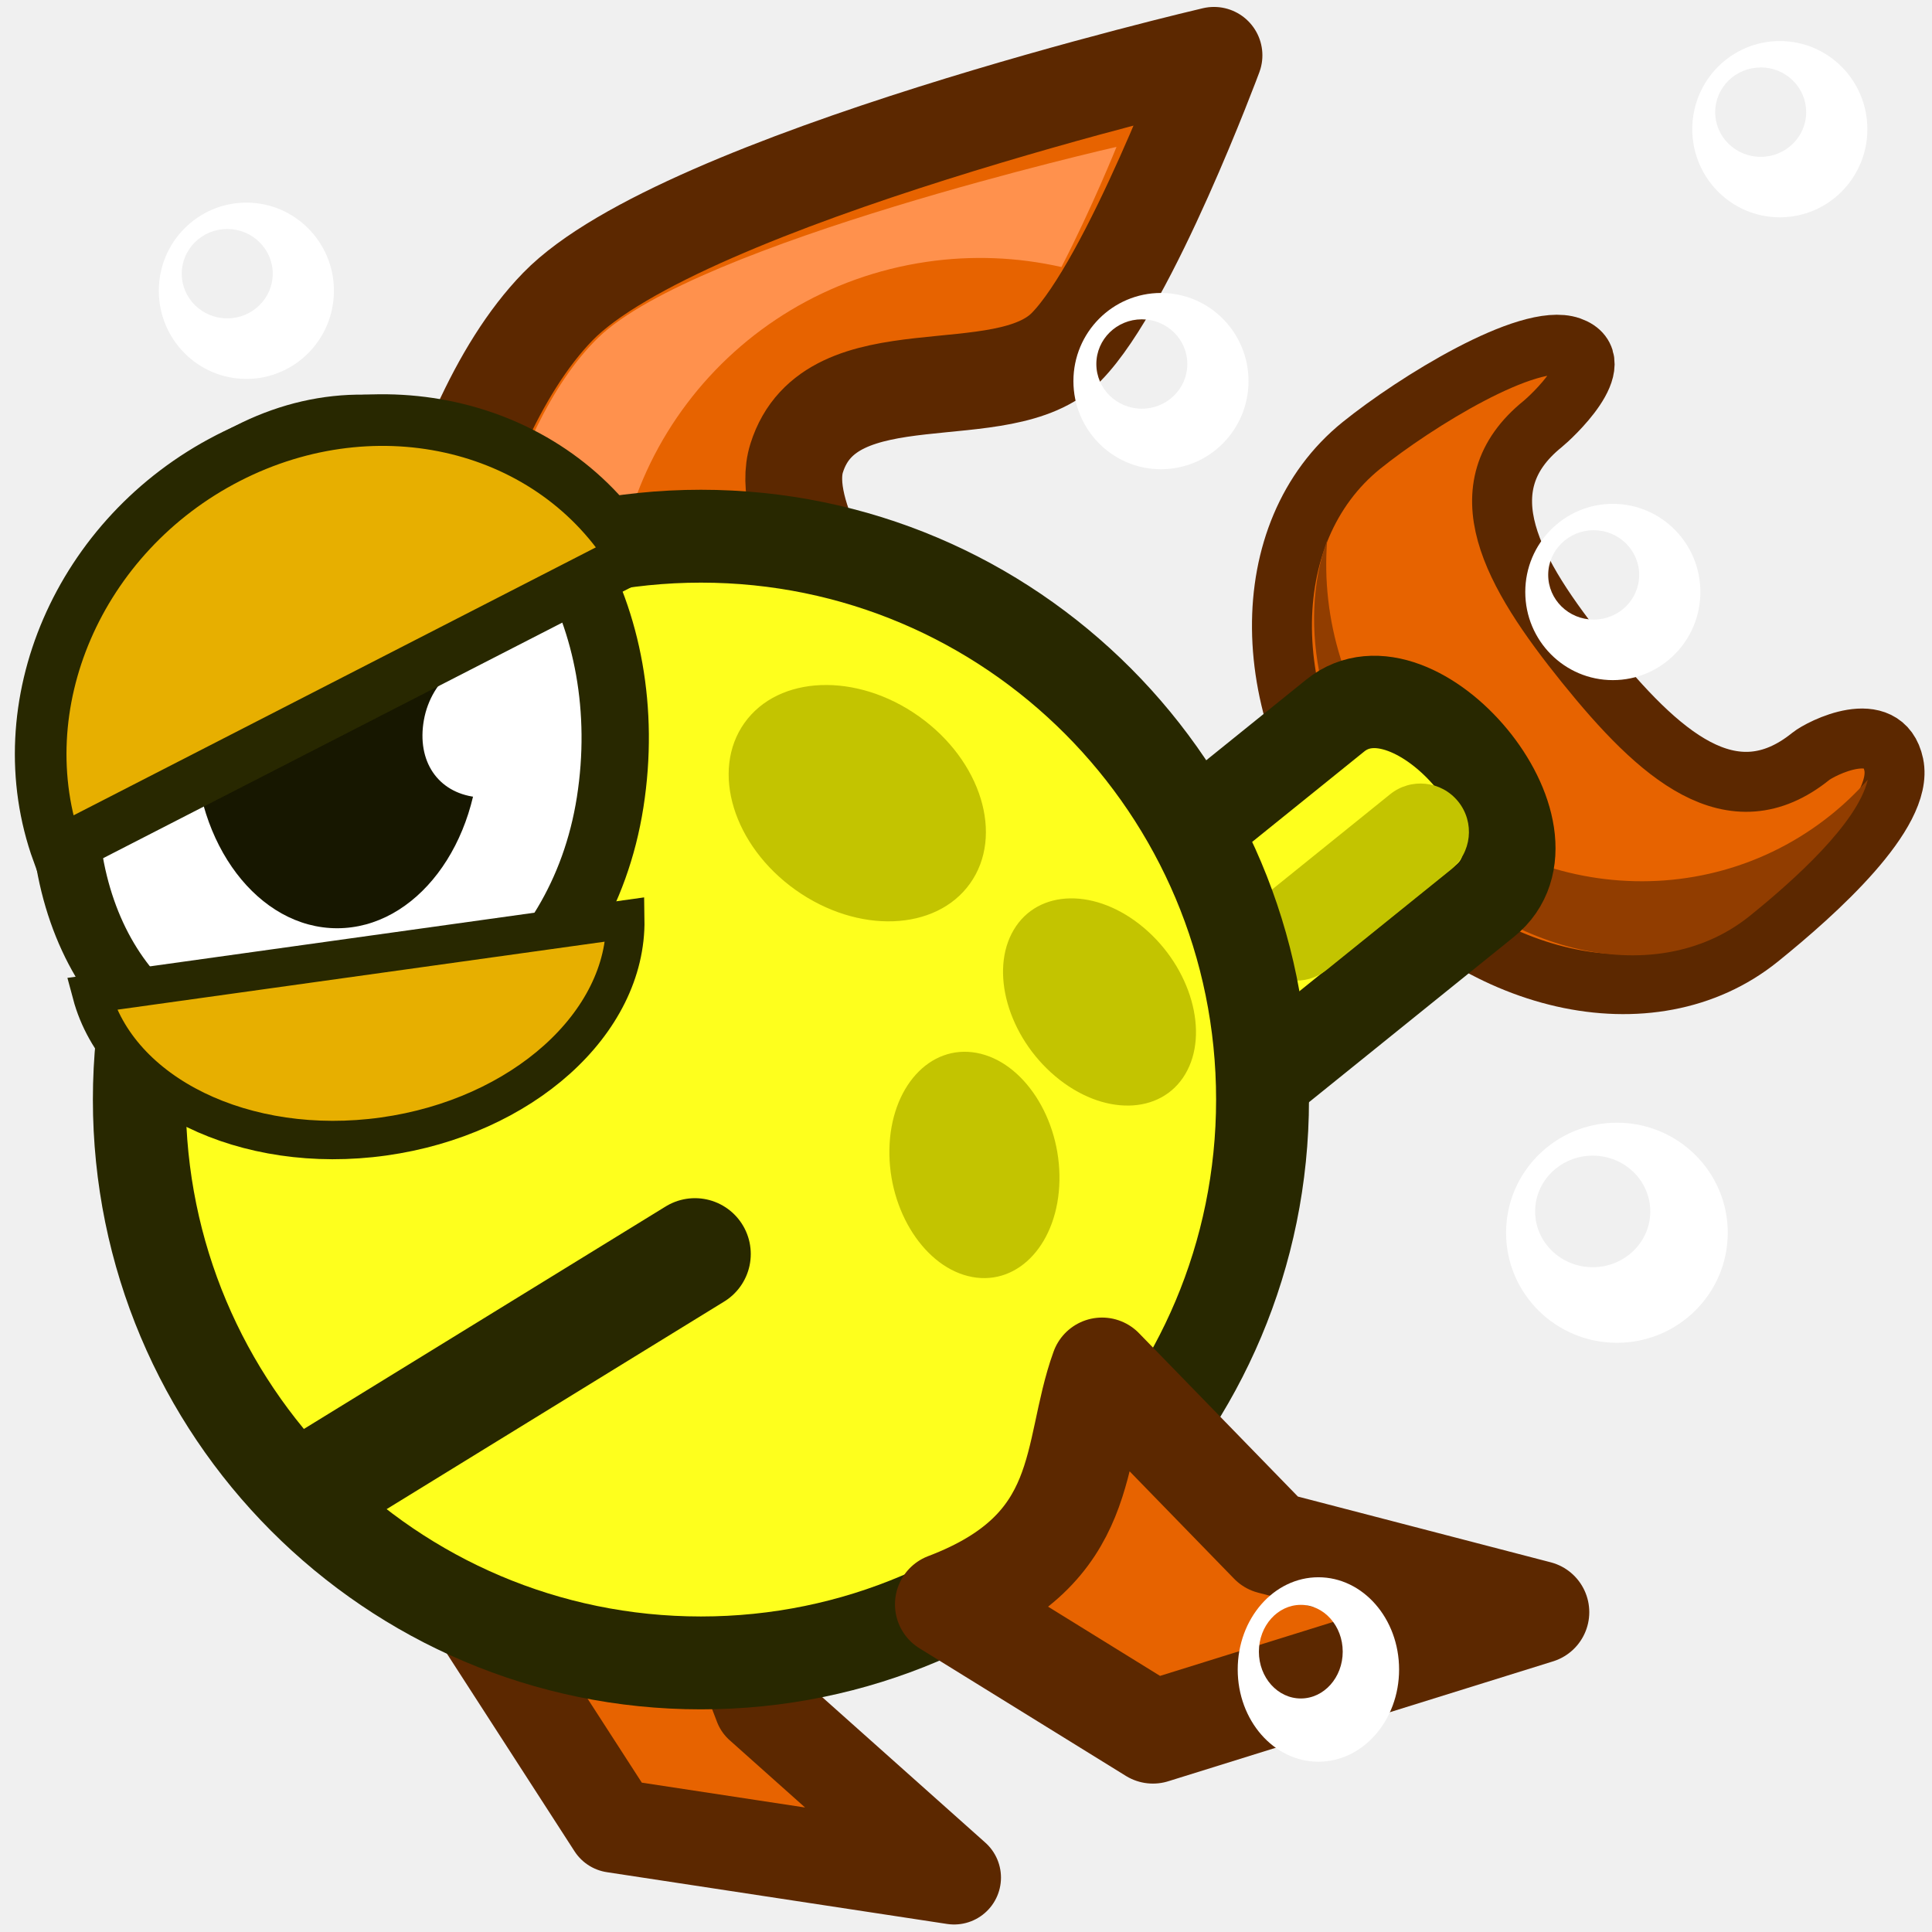
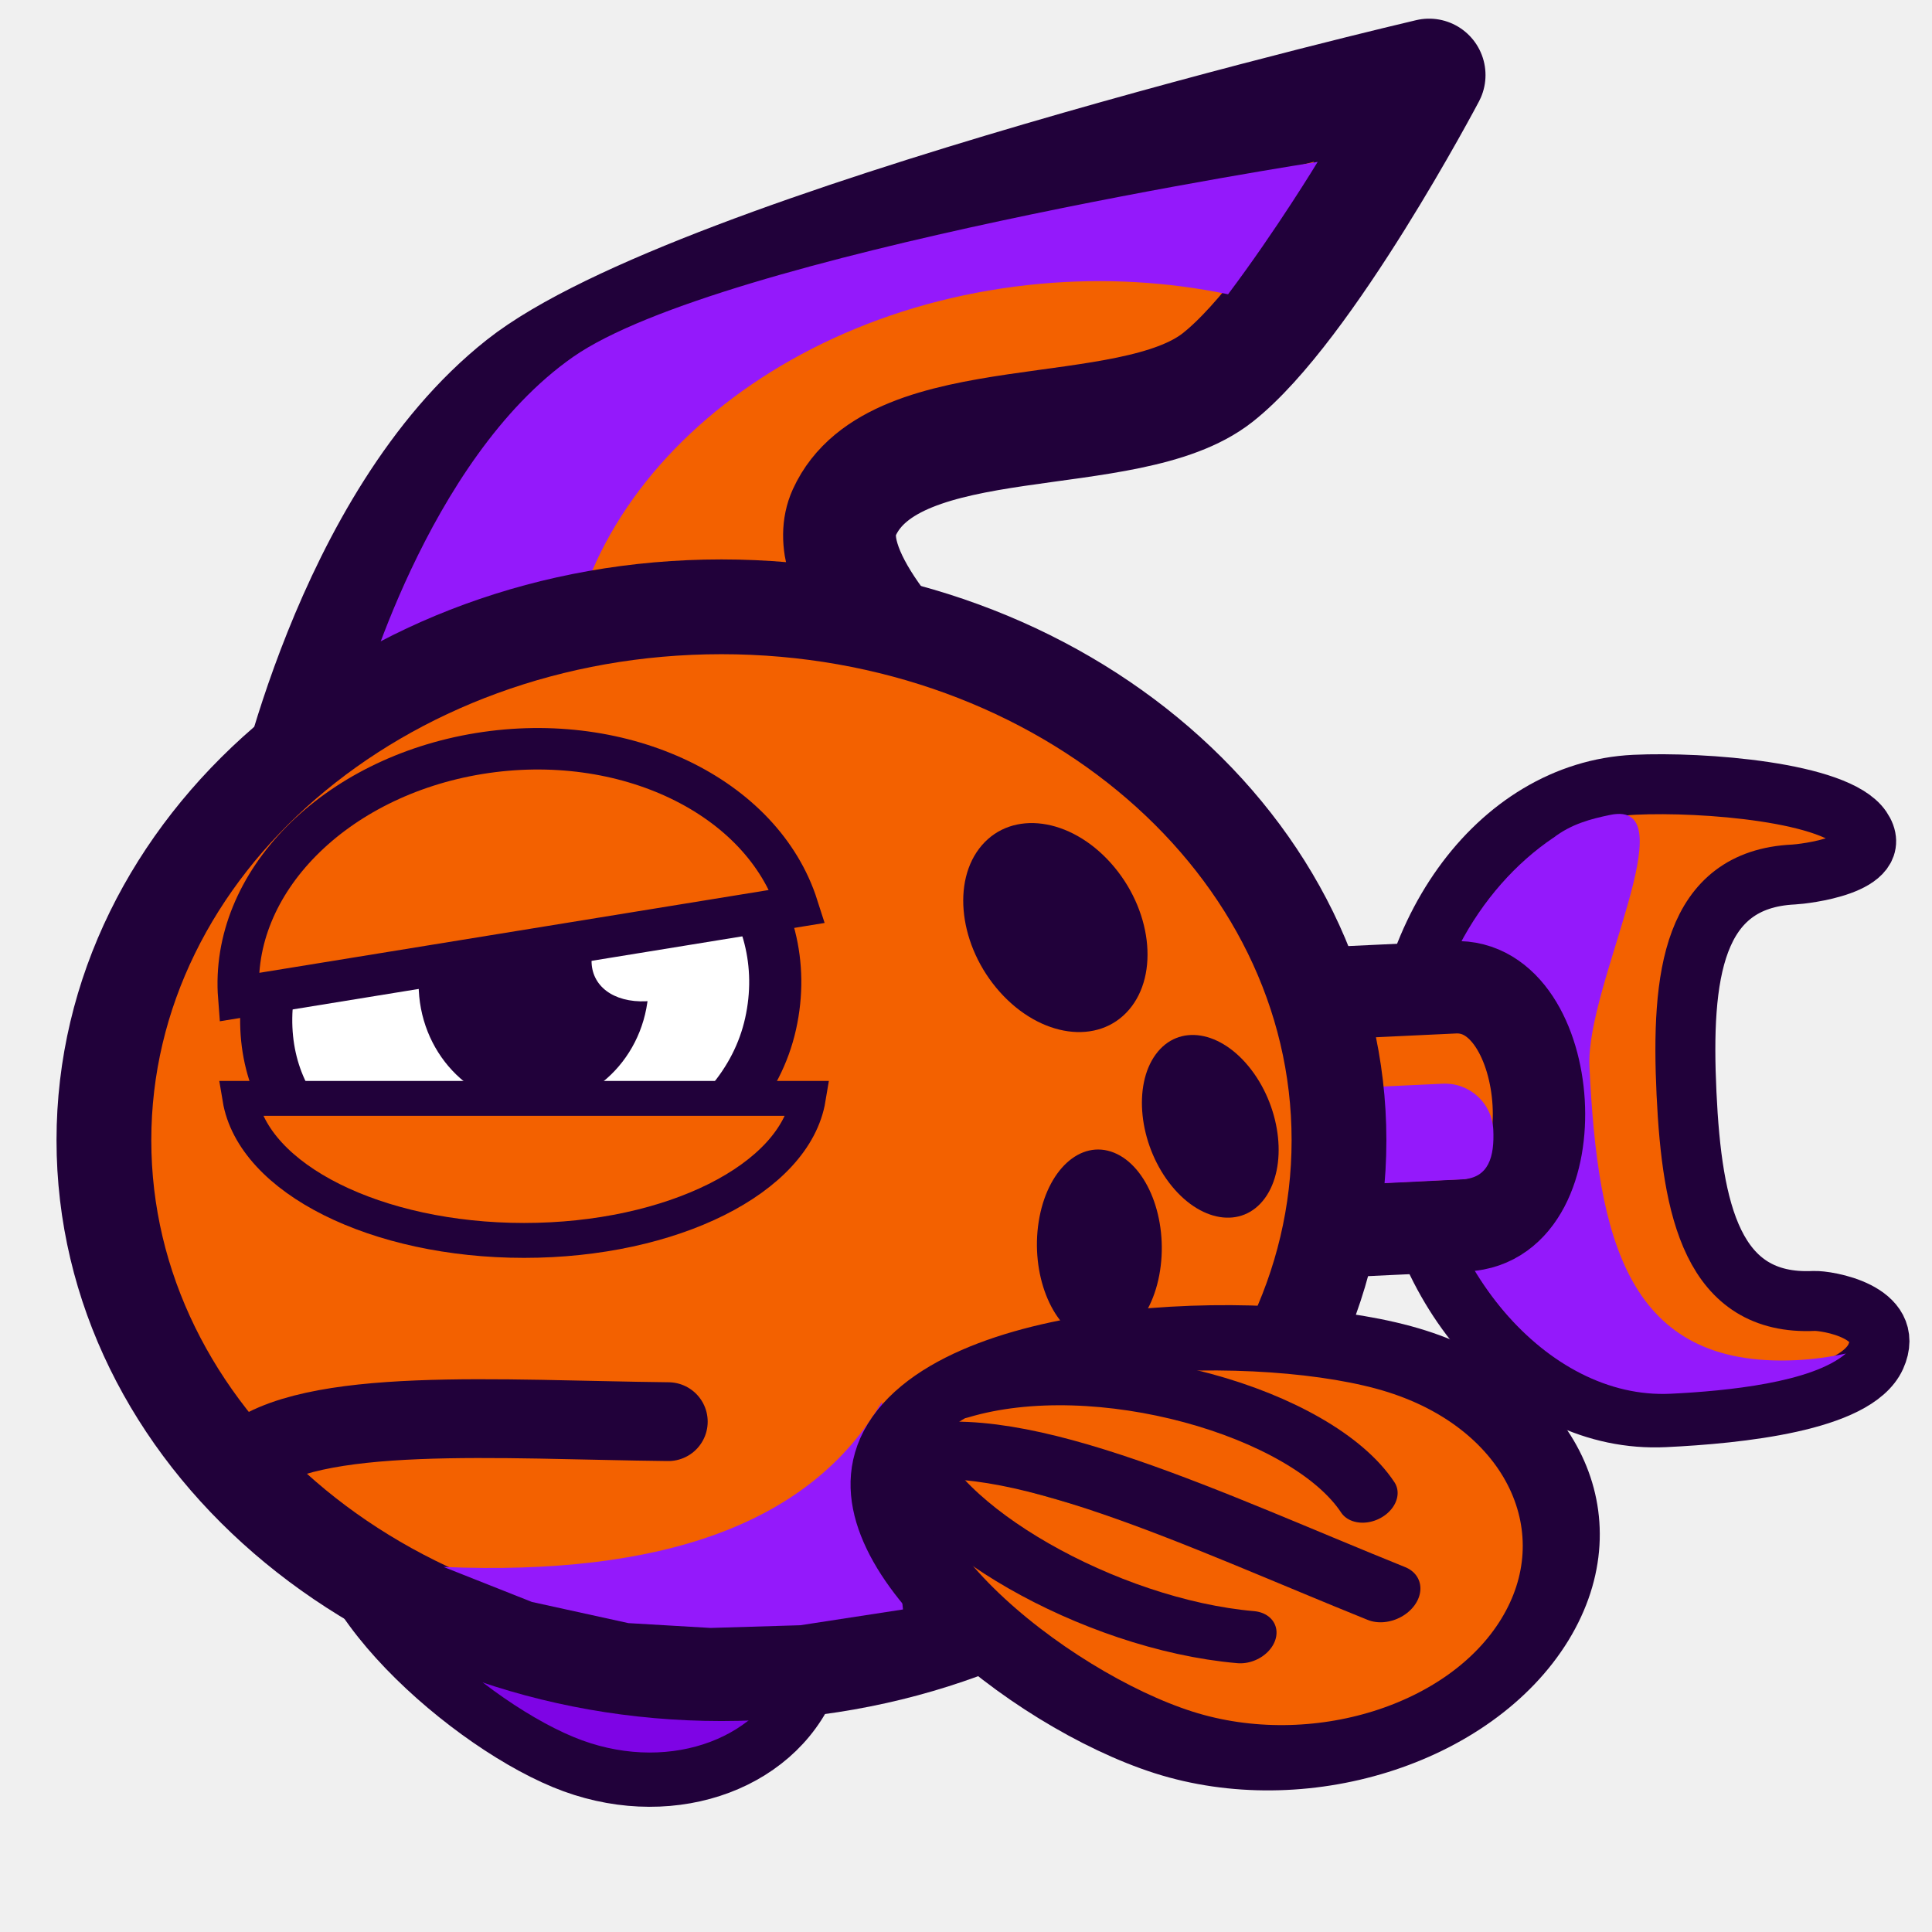
<svg xmlns="http://www.w3.org/2000/svg" width="100" height="100" viewBox="0 0 26.458 26.458" version="1.1" id="svg1" xml:space="preserve">
  <defs id="defs1">
    <linearGradient id="linearGradient13895">
      <stop style="stop-color:#000000;stop-opacity:1;" offset="0" id="stop13893" />
    </linearGradient>
    <filter style="color-interpolation-filters:sRGB;" id="filter14269" x="-0.312" y="-0.296" width="1.623" height="1.592">
      <feGaussianBlur stdDeviation="0.205" result="blur" id="feGaussianBlur14263" />
      <feComposite in="SourceGraphic" in2="blur" operator="in" result="composite1" id="feComposite14265" />
      <feComposite in="composite1" in2="composite1" operator="in" result="composite2" id="feComposite14267" />
    </filter>
    <filter style="color-interpolation-filters:sRGB;" id="filter14269-3" x="-0.312" y="-0.296" width="1.623" height="1.592">
      <feGaussianBlur stdDeviation="0.205" result="blur" id="feGaussianBlur14263-56" />
      <feComposite in="SourceGraphic" in2="blur" operator="in" result="composite1" id="feComposite14265-29" />
      <feComposite in="composite1" in2="composite1" operator="in" result="composite2" id="feComposite14267-1" />
    </filter>
    <filter style="color-interpolation-filters:sRGB;" id="filter14269-5" x="-0.312" y="-0.296" width="1.623" height="1.592">
      <feGaussianBlur stdDeviation="0.205" result="blur" id="feGaussianBlur14263-6" />
      <feComposite in="SourceGraphic" in2="blur" operator="in" result="composite1" id="feComposite14265-2" />
      <feComposite in="composite1" in2="composite1" operator="in" result="composite2" id="feComposite14267-9" />
    </filter>
    <filter style="color-interpolation-filters:sRGB;" id="filter14269-1" x="-0.312" y="-0.296" width="1.623" height="1.592">
      <feGaussianBlur stdDeviation="0.205" result="blur" id="feGaussianBlur14263-2" />
      <feComposite in="SourceGraphic" in2="blur" operator="in" result="composite1" id="feComposite14265-7" />
      <feComposite in="composite1" in2="composite1" operator="in" result="composite2" id="feComposite14267-0" />
    </filter>
    <filter style="color-interpolation-filters:sRGB;" id="filter14269-2" x="-0.312" y="-0.296" width="1.623" height="1.592">
      <feGaussianBlur stdDeviation="0.205" result="blur" id="feGaussianBlur14263-61" />
      <feComposite in="SourceGraphic" in2="blur" operator="in" result="composite1" id="feComposite14265-8" />
      <feComposite in="composite1" in2="composite1" operator="in" result="composite2" id="feComposite14267-7" />
    </filter>
    <filter style="color-interpolation-filters:sRGB;" id="filter14269-5-5" x="-0.312" y="-0.296" width="1.623" height="1.592">
      <feGaussianBlur stdDeviation="0.205" result="blur" id="feGaussianBlur14263-6-9" />
      <feComposite in="SourceGraphic" in2="blur" operator="in" result="composite1" id="feComposite14265-2-2" />
      <feComposite in="composite1" in2="composite1" operator="in" result="composite2" id="feComposite14267-9-2" />
    </filter>
    <filter style="color-interpolation-filters:sRGB;" id="filter14269-9" x="-0.312" y="-0.296" width="1.623" height="1.592">
      <feGaussianBlur stdDeviation="0.205" result="blur" id="feGaussianBlur14263-3" />
      <feComposite in="SourceGraphic" in2="blur" operator="in" result="composite1" id="feComposite14265-1" />
      <feComposite in="composite1" in2="composite1" operator="in" result="composite2" id="feComposite14267-94" />
    </filter>
    <filter style="color-interpolation-filters:sRGB;" id="filter14269-5-0" x="-0.312" y="-0.296" width="1.623" height="1.592">
      <feGaussianBlur stdDeviation="0.205" result="blur" id="feGaussianBlur14263-6-6" />
      <feComposite in="SourceGraphic" in2="blur" operator="in" result="composite1" id="feComposite14265-2-3" />
      <feComposite in="composite1" in2="composite1" operator="in" result="composite2" id="feComposite14267-9-20" />
    </filter>
    <filter style="color-interpolation-filters:sRGB;" id="filter14269-52" x="-0.312" y="-0.296" width="1.623" height="1.592">
      <feGaussianBlur stdDeviation="0.205" result="blur" id="feGaussianBlur14263-5" />
      <feComposite in="SourceGraphic" in2="blur" operator="in" result="composite1" id="feComposite14265-4" />
      <feComposite in="composite1" in2="composite1" operator="in" result="composite2" id="feComposite14267-74" />
    </filter>
    <filter style="color-interpolation-filters:sRGB;" id="filter14269-5-4" x="-0.312" y="-0.296" width="1.623" height="1.592">
      <feGaussianBlur stdDeviation="0.205" result="blur" id="feGaussianBlur14263-6-3" />
      <feComposite in="SourceGraphic" in2="blur" operator="in" result="composite1" id="feComposite14265-2-1" />
      <feComposite in="composite1" in2="composite1" operator="in" result="composite2" id="feComposite14267-9-4" />
    </filter>
  </defs>
  <g id="layer1">
-     <g id="g1" transform="rotate(-38.89206,13.84379,14.08487)">
-       <path id="ellipse4" style="fill:#e76300;fill-opacity:1;stroke:#5c2800;stroke-width:0.821;stroke-dasharray:none;stroke-opacity:1" d="m 22.594,10.884 c -1.892,-8.8e-5 -3.427,1.941 -3.427,4.336 -4.6e-5,2.395 1.534,4.336 3.427,4.336 1.015,-8e-6 2.621,-0.09 2.929,-0.693 0.308,-0.603 -0.64,-0.801 -0.812,-0.801 -1.386,-3e-6 -1.608,-1.309 -1.608,-2.924 -2.4e-5,-1.615 0.222,-2.924 1.608,-2.924 0.126,-1.3e-5 1.276,-0.07 0.958,-0.586 -0.318,-0.515 -2.131,-0.744 -3.076,-0.744 z" />
-       <path id="path10" style="fill:#913d00;fill-opacity:1;stroke:none;stroke-width:0.743;stroke-dasharray:none;stroke-opacity:1" d="m 21.414,11.599 c -1.045,0.634 -1.77,2.024 -1.77,3.636 -4e-5,2.211 1.363,4.003 3.043,4.003 0.778,-7e-6 1.947,-0.062 2.429,-0.437 a 4.192,4.284 0 0 1 -0.687,0.058 4.192,4.284 0 0 1 -4.192,-4.284 4.192,4.284 0 0 1 1.177,-2.976 z" />
-       <path id="rect1" style="fill:#feff1d;stroke:#282800;stroke-width:1.265;stroke-linecap:round;stroke-linejoin:round" d="m 14.733,13.538 h 5.259 c 1.407,0 1.483,3.263 0,3.263 h -5.259 c -0.579,0 -1.045,-0.466 -1.045,-1.045 v -1.172 c 0,-0.579 0.466,-1.045 1.045,-1.045 z" />
-       <rect style="fill:#c3c400;fill-opacity:1;stroke:none;stroke-width:0.905;stroke-linecap:round;stroke-linejoin:round;stroke-opacity:1" id="rect10" width="3.513" height="1.326" x="17.05" y="14.849" ry="0.663" />
+     <path id="path6" style="fill:#7e04e5;fill-opacity:1;stroke:#21013a;stroke-width:0.743;stroke-linecap:round;stroke-linejoin:round;stroke-opacity:1" d="m 11.137,22.939 c 0.419,-1.198 -0.377,-2.583 -1.777,-3.094 -1.4,-0.511 -4.317,-0.551 -4.736,0.646 -0.419,1.198 1.819,3.18 3.22,3.691 1.4,0.511 2.875,-0.045 3.294,-1.243 z" />
+     <path style="fill:#f36100;fill-opacity:1;stroke:#21013a;stroke-width:1.545;stroke-linecap:round;stroke-linejoin:round;stroke-dasharray:none;stroke-opacity:1" d="m 3.948,11.213 c 0,0 0.82,-4.072 3.196,-5.952 2.376,-1.881 12.427,-4.233 12.427,-4.233 0,0 -1.68,3.187 -2.898,4.144 -1.218,0.957 -4.428,0.342 -5.112,1.848 -0.684,1.507 4.33,4.93 4.33,4.93 z" id="path5" />
+     <path id="ellipse4" style="fill:#f36100;fill-opacity:1;stroke:#21013a;stroke-width:0.821;stroke-dasharray:none;stroke-opacity:1" d="m 22.386,10.747 c -1.89,0.089 -3.331,2.1 -3.218,4.492 0.113,2.392 1.737,4.259 3.627,4.169 1.014,-0.048 2.614,-0.213 2.893,-0.83 0.279,-0.617 -0.677,-0.77 -0.848,-0.762 -1.385,0.065 -1.668,-1.232 -1.744,-2.844 -0.076,-1.613 0.084,-2.931 1.468,-2.996 0.126,-0.006 1.271,-0.13 0.929,-0.63 -0.342,-0.5 -2.164,-0.643 -3.107,-0.599 z" />
+     <path id="path10" style="fill:#9419fb;fill-opacity:1;stroke:none;stroke-width:0.743;stroke-dasharray:none;stroke-opacity:1" d="m 21.272,11.473 c -1.013,0.682 -1.839,2.042 -1.763,3.653 0.104,2.208 1.686,4.04 3.365,3.961 0.777,-0.037 1.942,-0.154 2.405,-0.551 -0.225,0.049 -0.454,0.08 -0.684,0.091 -2.312,0.109 -2.717,-1.661 -2.828,-4.024 -0.052,-1.109 1.359,-3.667 0.283,-3.443 -0.266,0.055 -0.531,0.124 -0.778,0.314 z" />
+     <path id="rect1" style="fill:#f36100;fill-opacity:1;stroke:#21013a;stroke-width:1.265;stroke-linecap:round;stroke-linejoin:round;stroke-opacity:1" d="m 14.659,13.769 5.253,-0.248 c 1.405,-0.066 1.635,3.189 0.154,3.259 l -5.253,0.248 c -0.578,0.027 -1.066,-0.416 -1.093,-0.995 l -0.055,-1.17 c -0.027,-0.578 0.416,-1.066 0.995,-1.093 z" />
+     <path id="rect10" style="fill:#9419fb;stroke-width:0.889;stroke-linecap:round;stroke-linejoin:round" d="m 17.698,14.938 2.059,-0.097 c 0.367,-0.017 0.676,0.264 0.693,0.631 0.017,0.367 -0.061,0.661 -0.427,0.679 l -2.262,0.111 c -0.367,0.018 -0.676,-0.264 -0.693,-0.631 -0.017,-0.367 0.264,-0.676 0.631,-0.693 z" />
+     <path id="path11" style="fill:#9419fb;fill-opacity:1;stroke:none;stroke-width:1.268;stroke-linecap:round;stroke-linejoin:round;stroke-dasharray:none;stroke-opacity:1" d="m 18.045,2.217 c 0,0 -8.182,1.264 -10.197,2.671 C 5.833,6.296 4.927,9.644 4.927,9.644 l 2.83,0.432 a 5.505,7.018 84.696 0 1 -0.007,-0.075 5.505,7.018 84.696 0 1 6.502,-6.115 5.505,7.018 84.696 0 1 2.566,0.144 C 17.487,3.14 18.045,2.217 18.045,2.217 Z" />
+     <ellipse style="fill:#f36100;fill-opacity:1;stroke:#21013a;stroke-width:1.298;stroke-dasharray:none;stroke-opacity:1" id="path1" cx="9.88" cy="15.615" rx="8.457" ry="7.305" />
+     <path id="ellipse3" style="fill:#ffffff;stroke:#21013a;stroke-width:0.714;stroke-opacity:1" d="M 10.553,14.02 C 10.189,15.66 8.187,16.603 6.299,16.417 4.412,16.231 3.352,14.985 3.717,13.345 4.082,11.706 5.908,10.528 7.795,10.715 9.683,10.901 10.918,12.381 10.553,14.02 Z" />
+     <ellipse style="fill:#21013a;fill-opacity:1;stroke:none;stroke-width:0.699;stroke-opacity:1" id="path7" cx="7.308" cy="13.474" rx="1.575" ry="1.679" />
+     <path id="path8" style="fill:#ffffff;stroke:none;stroke-width:0.159;stroke-opacity:1" d="m 9.629,13.17 c -0.081,0.368 -0.523,0.58 -0.941,0.538 -0.418,-0.042 -0.652,-0.321 -0.571,-0.689 0.081,-0.368 0.485,-0.632 0.902,-0.59 0.418,0.042 0.691,0.374 0.61,0.742 z" />
+     <path id="ellipse14" style="fill:#f36100;fill-opacity:1;stroke:#21013a;stroke-width:0.478;stroke-dasharray:none;stroke-opacity:1" d="m 3.285,15.042 a 3.908,2.139 0 0 0 3.892,1.945 3.908,2.139 0 0 0 3.892,-1.945 z" />
+     <path id="path16" style="fill:#f36100;fill-opacity:1;stroke:#21013a;stroke-width:0.568;stroke-dasharray:none;stroke-opacity:1" d="m 3.27,13.656 a 3.038,3.896 83.685 0 1 3.293,-3.337 3.038,3.896 83.685 0 1 4.359,2.093 z" />
+     <path style="fill:#9419fb;fill-opacity:1;stroke:none;stroke-width:1.079;stroke-linecap:round;stroke-linejoin:round;stroke-dasharray:none;stroke-opacity:1" d="M 6.075,21.459 C 9.05,21.583 11.1,20.876 12.075,19.2 l 0.291,2.841 -1.406,0.216 L 9.731,22.294 8.606,22.228 7.284,21.938 Z" id="path14" />
+     <path style="fill:#6e6e00;fill-opacity:1;stroke:#21013a;stroke-width:1.079;stroke-linecap:round;stroke-linejoin:round;stroke-dasharray:none;stroke-opacity:1" d="m 3.35,20.013 c 0.881,-0.768 3.498,-0.569 5.802,-0.544" id="path2" />
+     <ellipse style="fill:#21013a;fill-opacity:1;stroke-width:0.531;stroke-linecap:round;stroke-linejoin:round" id="path3" cx="2.317" cy="19.406" rx="1.165" ry="1.511" transform="matrix(0.6519051,-0.7583006,0.6669369,0.7451142,0,0)" />
+     <ellipse style="fill:#21013a;fill-opacity:1;stroke-width:0.435;stroke-linecap:round;stroke-linejoin:round" id="ellipse6" cx="4.037" cy="23.466" rx="0.956" ry="1.236" transform="matrix(0.5894159,-0.8078297,0.6049132,0.7962915,0,0)" />
+     <ellipse style="fill:#21013a;fill-opacity:1;stroke-width:0.432;stroke-linecap:round;stroke-linejoin:round" id="ellipse7" cx="-17.975" cy="10.477" rx="0.896" ry="1.297" transform="matrix(-0.9275877,-0.3736056,-0.1544431,0.9880017,0,0)" />
+     <g id="g18" transform="matrix(1.000834,-0.4298564,0.3371942,0.7850886,-5.759336,10.79834)">
+       <path id="path4" style="fill:#f36100;fill-opacity:1;stroke:#21013a;stroke-width:0.999;stroke-linecap:round;stroke-linejoin:round;stroke-opacity:1" d="m 18.414,24.757 c -1.267,1.141 -3.385,0.861 -4.731,-0.626 -1.346,-1.487 -2.883,-5.114 -1.616,-6.256 1.267,-1.141 4.858,0.635 6.204,2.122 1.346,1.487 1.41,3.618 0.143,4.76 z" />
+       <path style="fill:#6e6e00;fill-opacity:1;stroke:#21013a;stroke-width:0.88;stroke-linecap:round;stroke-linejoin:round;stroke-dasharray:none;stroke-opacity:1" d="m 11.977,18.195 c 1.415,0.274 3.192,2.894 4.904,5.09" id="path15" />
+       <path style="fill:none;fill-opacity:1;stroke:#21013a;stroke-width:0.8;stroke-linecap:round;stroke-linejoin:round;stroke-dasharray:none;stroke-opacity:1" d="m 12.069,18.02 c -0.161,1.337 1.342,3.905 2.969,5.017" id="path17" />
+       <path style="fill:none;fill-opacity:1;stroke:#21013a;stroke-width:0.774;stroke-linecap:round;stroke-linejoin:round;stroke-dasharray:none;stroke-opacity:1" d="m 12.986,17.664 c 1.836,0.272 3.931,2.491 4.156,4.087" id="path18" />
    </g>
-     <path style="fill:#e76300;fill-opacity:1;stroke:#5c2800;stroke-width:1.284;stroke-linecap:round;stroke-linejoin:round;stroke-dasharray:none;stroke-opacity:1" d="M 6.641,22.269 8.407,25.004 13.066,25.713 10.419,23.352 9.237,20.265 C 8.586,21.12 8.44,22.416 6.641,22.269 Z" id="path9" />
-     <path style="fill:#e76300;fill-opacity:1;stroke:#5c2800;stroke-width:1.326;stroke-linecap:round;stroke-linejoin:round;stroke-dasharray:none;stroke-opacity:1" d="m 5.443,9.997 c 0,0 0.504,-4.059 2.197,-5.799 1.693,-1.74 8.985,-3.44 8.985,-3.44 0,0 -1.153,3.107 -2.022,3.992 -0.868,0.885 -3.229,0.047 -3.693,1.523 -0.465,1.476 3.28,5.273 3.28,5.273 z" id="path5" />
-     <path id="path11" style="fill:#ff914d;fill-opacity:1;stroke:none;stroke-width:1.013;stroke-linecap:round;stroke-linejoin:round;stroke-dasharray:none;stroke-opacity:1" d="m 15.291,2.011 c 0,0 -5.752,1.31 -7.096,2.611 -1.344,1.301 -1.769,4.313 -1.769,4.313 l 2.047,0.324 a 4.94,4.995 81.736 0 1 -0.01,-0.067 4.94,4.995 81.736 0 1 4.233,-5.607 4.94,4.995 81.736 0 1 1.84,0.072 c 0.418,-0.81 0.755,-1.647 0.755,-1.647 z" />
-     <ellipse style="fill:#feff1d;fill-opacity:1;stroke:#282800;stroke-width:1.272;stroke-dasharray:none;stroke-opacity:1" id="path1" cx="9.599" cy="15.058" rx="7.691" ry="7.715" />
-     <path id="ellipse3" style="fill:#ffffff;stroke:#282800;stroke-width:0.922;stroke-opacity:1" d="m 8.356,10.985 c -0.395,2.524 -2.562,3.978 -4.606,3.691 C 1.706,14.389 0.559,12.47 0.954,9.946 1.349,7.421 3.326,5.608 5.37,5.895 7.414,6.182 8.751,8.461 8.356,10.985 Z" />
-     <ellipse style="fill:#171700;fill-opacity:1;stroke:none;stroke-width:0.962;stroke-opacity:1" id="path7" cx="4.617" cy="10.145" rx="1.949" ry="2.567" />
-     <path id="path8" style="fill:#ffffff;stroke:none;stroke-width:0.219;stroke-opacity:1" d="M 7.676,10.092 C 7.577,10.655 7.029,10.979 6.512,10.915 5.995,10.851 5.705,10.423 5.805,9.861 5.905,9.298 6.405,8.894 6.922,8.958 c 0.517,0.064 0.855,0.572 0.755,1.134 z" />
-     <path id="ellipse14" style="fill:#e7af00;fill-opacity:1;stroke:#282800;stroke-width:0.526;stroke-dasharray:none;stroke-opacity:1" d="M 1.254,13.611 A 2.734,3.705 82.055 0 0 5.252,15.564 2.734,3.705 82.055 0 0 8.563,12.591 Z" />
-     <path id="path16" style="fill:#e7af00;fill-opacity:1;stroke:#282800;stroke-width:0.707;stroke-dasharray:none;stroke-opacity:1" d="M 0.791,11.674 A 4.105,4.461 53.266 0 1 3.125,6.272 4.105,4.461 53.266 0 1 8.677,7.628 Z" />
-     <path style="fill:#6e6e00;fill-opacity:1;stroke:#282800;stroke-width:1.529;stroke-linecap:round;stroke-linejoin:round;stroke-dasharray:none;stroke-opacity:1" d="M 4.408,20.315 9.517,17.173" id="path2" />
-     <path style="fill:#e76300;fill-opacity:1;stroke:#5c2800;stroke-width:1.411;stroke-linecap:round;stroke-linejoin:round;stroke-dasharray:none;stroke-opacity:1" d="m 12.962,21.972 2.827,1.748 5.27,-1.642 -3.653,-0.95 -2.314,-2.379 c -0.415,1.147 -0.138,2.465 -2.13,3.221 z" id="path6" />
-     <ellipse style="fill:#c3c400;fill-opacity:1;stroke-width:0.666;stroke-linecap:round;stroke-linejoin:round" id="path3" cx="-2.16" cy="15.942" rx="1.458" ry="1.896" transform="rotate(-54.5825)" />
-     <ellipse style="fill:#c3c400;fill-opacity:1;stroke-width:0.54;stroke-linecap:round;stroke-linejoin:round" id="ellipse6" cx="-0.807" cy="20.225" rx="1.184" ry="1.535" transform="matrix(0.5112586,-0.8594269,0.7648914,0.6441592,0,0)" />
-     <ellipse style="fill:#c3c400;fill-opacity:1;stroke-width:0.54;stroke-linecap:round;stroke-linejoin:round" id="ellipse7" cx="-13.832" cy="13.446" rx="1.184" ry="1.535" transform="matrix(-0.9834,-0.1814511,-0.01918576,0.9998159,0,0)" />
-     <path id="path4" style="fill:#ffffff;fill-opacity:1;stroke-width:0.716;stroke-linecap:round;stroke-linejoin:round" d="M 22.143 15.375 A 1.518 1.507 0 0 0 20.625 16.882 A 1.518 1.507 0 0 0 22.143 18.389 A 1.518 1.507 0 0 0 23.661 16.882 A 1.518 1.507 0 0 0 22.143 15.375 z M 21.812 15.826 A 0.789 0.764 0 0 1 22.6 16.59 A 0.789 0.764 0 0 1 21.812 17.354 A 0.789 0.764 0 0 1 21.023 16.59 A 0.789 0.764 0 0 1 21.812 15.826 z " />
-     <path id="path12" style="fill:#ffffff;fill-opacity:1;stroke-width:0.56;stroke-linecap:round;stroke-linejoin:round" d="m 18.055,21.6 a 1.105,1.263 0 0 0 -1.105,1.263 1.105,1.263 0 0 0 1.105,1.263 1.105,1.263 0 0 0 1.105,-1.263 1.105,1.263 0 0 0 -1.105,-1.263 z m -0.241,0.378 a 0.574,0.641 0 0 1 0.574,0.641 0.574,0.641 0 0 1 -0.574,0.641 0.574,0.641 0 0 1 -0.574,-0.641 0.574,0.641 0 0 1 0.574,-0.641 z" />
-     <path id="path13" style="fill:#ffffff;fill-opacity:1;stroke-width:0.57;stroke-linecap:round;stroke-linejoin:round" d="m 15.899,4.012 a 1.199,1.207 0 0 0 -1.199,1.207 1.199,1.207 0 0 0 1.199,1.207 1.199,1.207 0 0 0 1.199,-1.207 1.199,1.207 0 0 0 -1.199,-1.207 z m -0.262,0.361 a 0.623,0.612 0 0 1 0.623,0.612 0.623,0.612 0 0 1 -0.623,0.612 0.623,0.612 0 0 1 -0.623,-0.612 0.623,0.612 0 0 1 0.623,-0.612 z" />
-     <path id="path14" style="fill:#ffffff;fill-opacity:1;stroke-width:0.57;stroke-linecap:round;stroke-linejoin:round" d="m 3.374,2.775 a 1.199,1.207 0 0 0 -1.199,1.207 1.199,1.207 0 0 0 1.199,1.207 1.199,1.207 0 0 0 1.199,-1.207 1.199,1.207 0 0 0 -1.199,-1.207 z m -0.262,0.361 a 0.623,0.612 0 0 1 0.623,0.612 0.623,0.612 0 0 1 -0.623,0.612 0.623,0.612 0 0 1 -0.623,-0.612 0.623,0.612 0 0 1 0.623,-0.612 z" />
-     <path id="path15" style="fill:#ffffff;fill-opacity:1;stroke-width:0.57;stroke-linecap:round;stroke-linejoin:round" d="m 24.374,0.562 a 1.199,1.207 0 0 0 -1.199,1.207 1.199,1.207 0 0 0 1.199,1.207 1.199,1.207 0 0 0 1.199,-1.207 1.199,1.207 0 0 0 -1.199,-1.207 z m -0.262,0.361 A 0.623,0.612 0 0 1 24.735,1.536 0.623,0.612 0 0 1 24.112,2.148 0.623,0.612 0 0 1 23.489,1.536 0.623,0.612 0 0 1 24.112,0.924 Z" />
-     <path id="path17" style="fill:#ffffff;fill-opacity:1;stroke-width:0.57;stroke-linecap:round;stroke-linejoin:round" d="M 22.087,6.9 A 1.199,1.207 0 0 0 20.888,8.107 1.199,1.207 0 0 0 22.087,9.314 1.199,1.207 0 0 0 23.286,8.107 1.199,1.207 0 0 0 22.087,6.9 Z m -0.262,0.361 a 0.623,0.612 0 0 1 0.623,0.612 0.623,0.612 0 0 1 -0.623,0.612 0.623,0.612 0 0 1 -0.623,-0.612 0.623,0.612 0 0 1 0.623,-0.612 z" />
  </g>
</svg>
